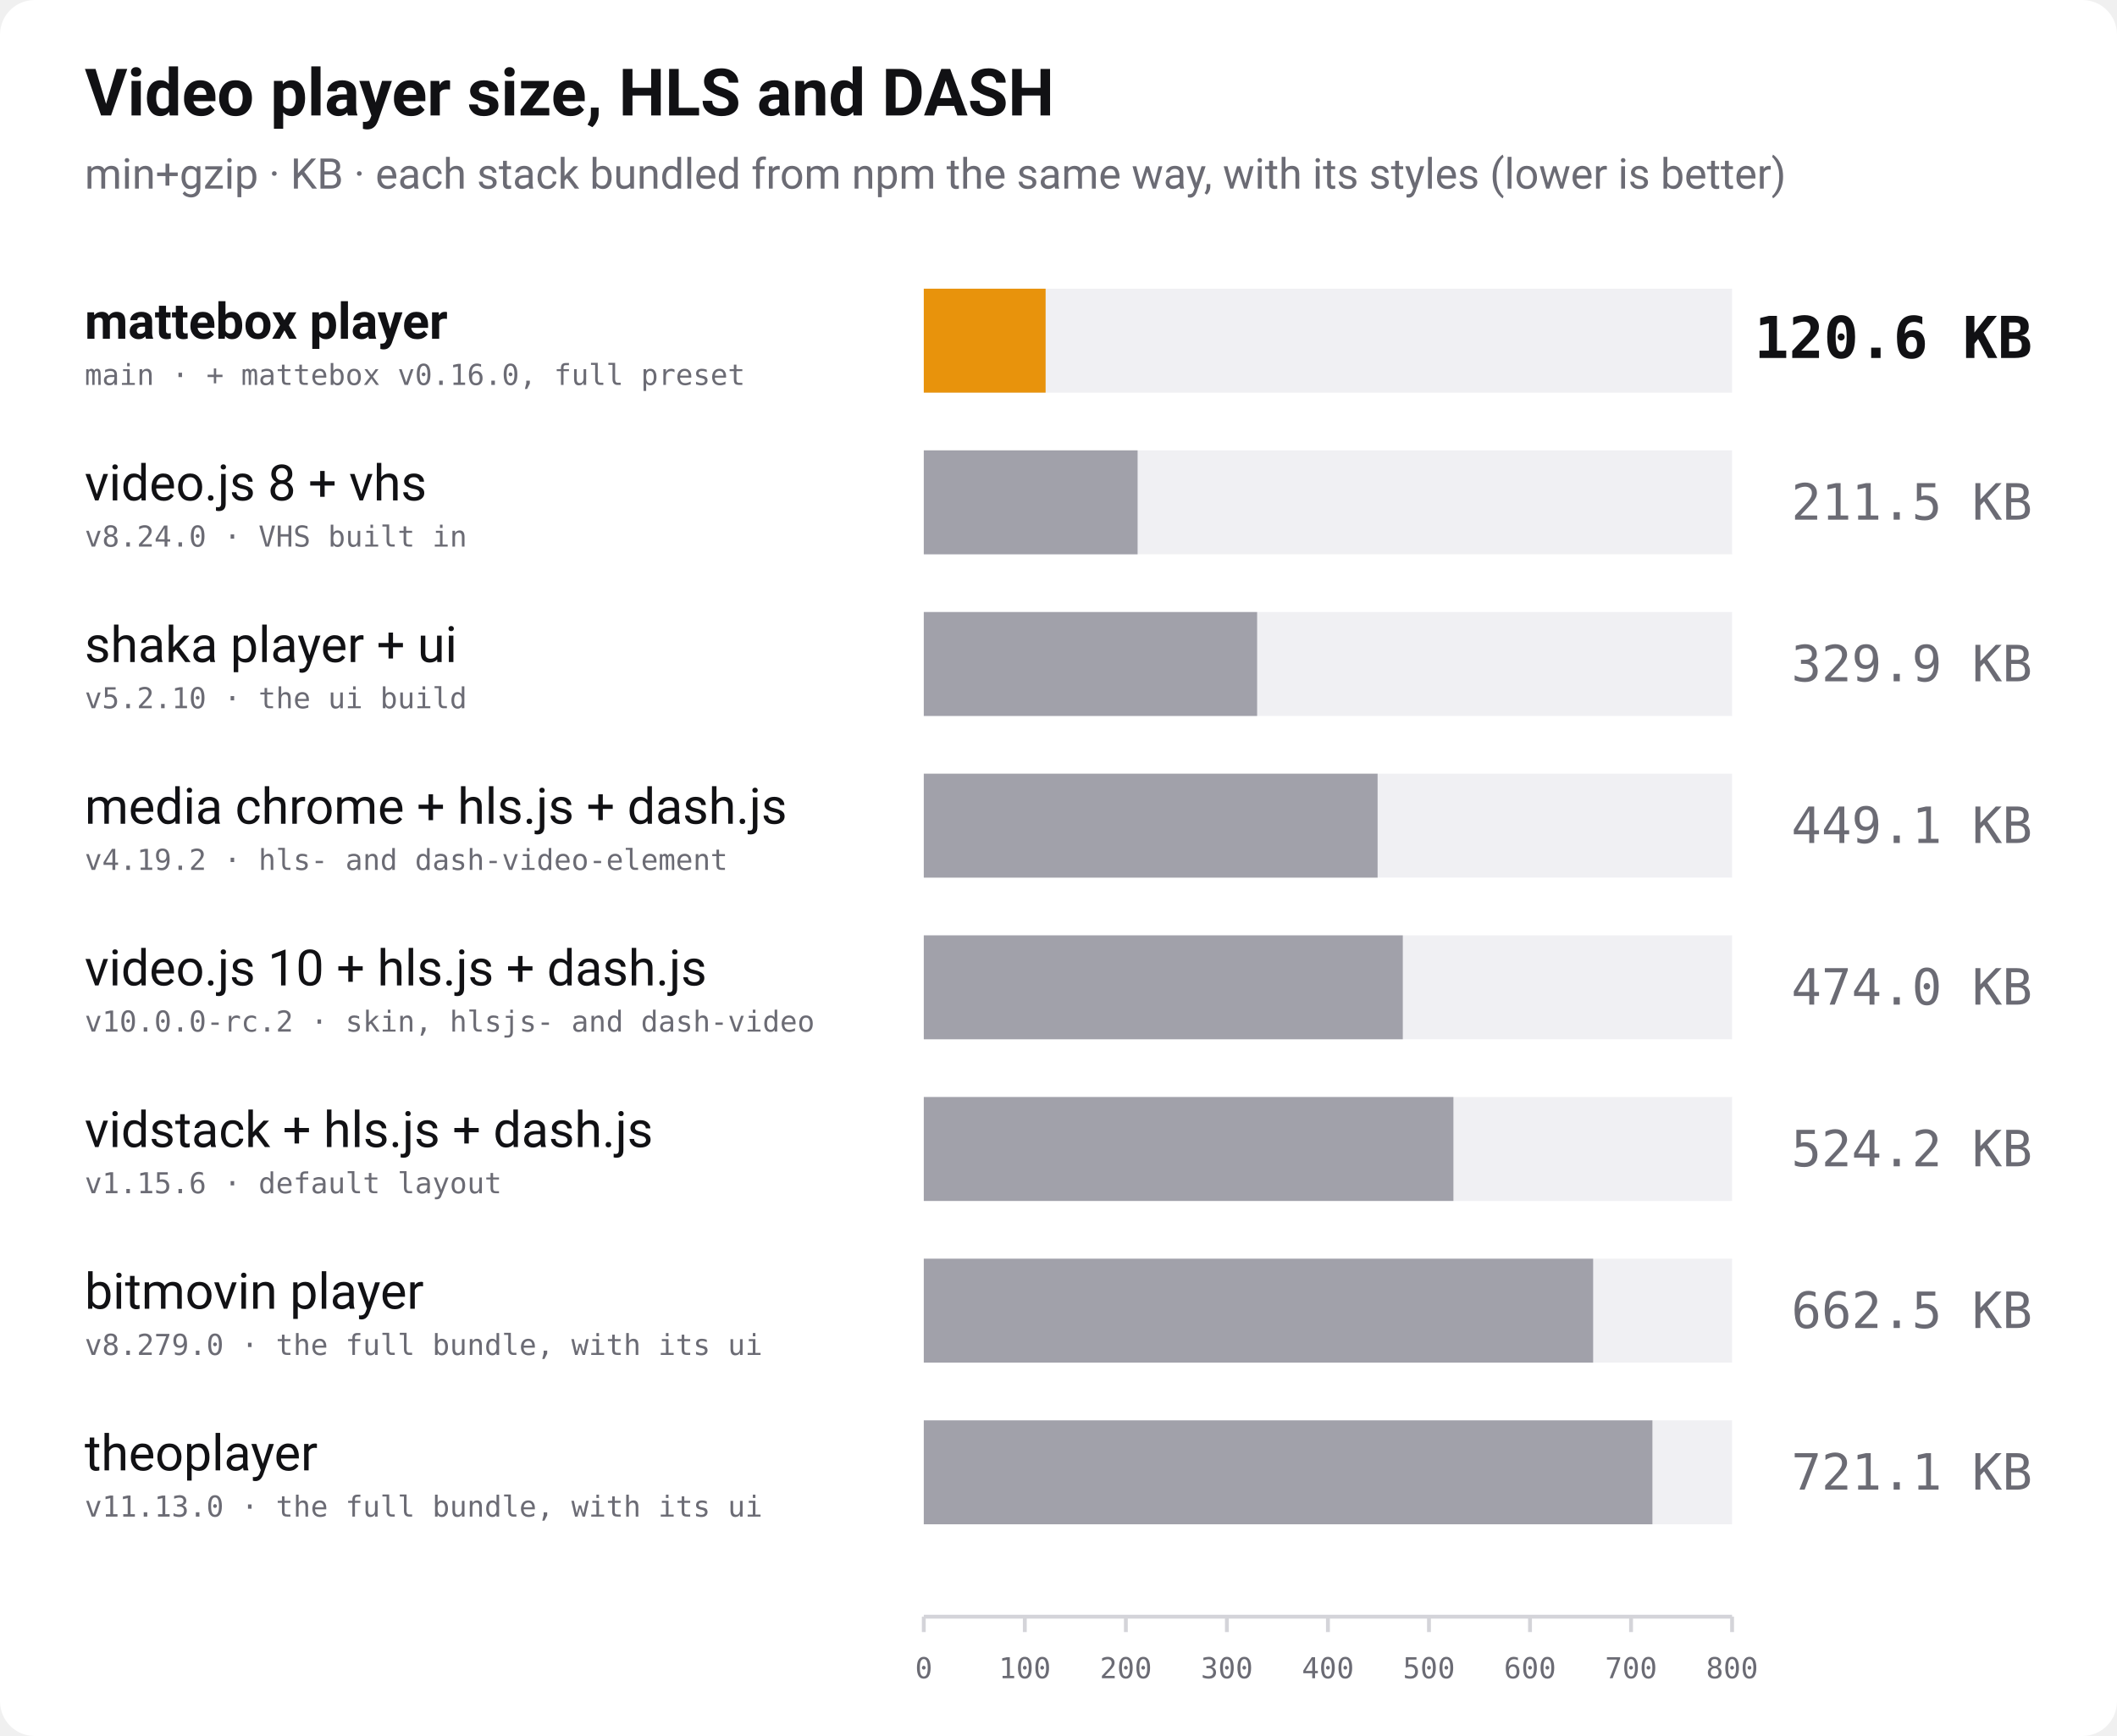
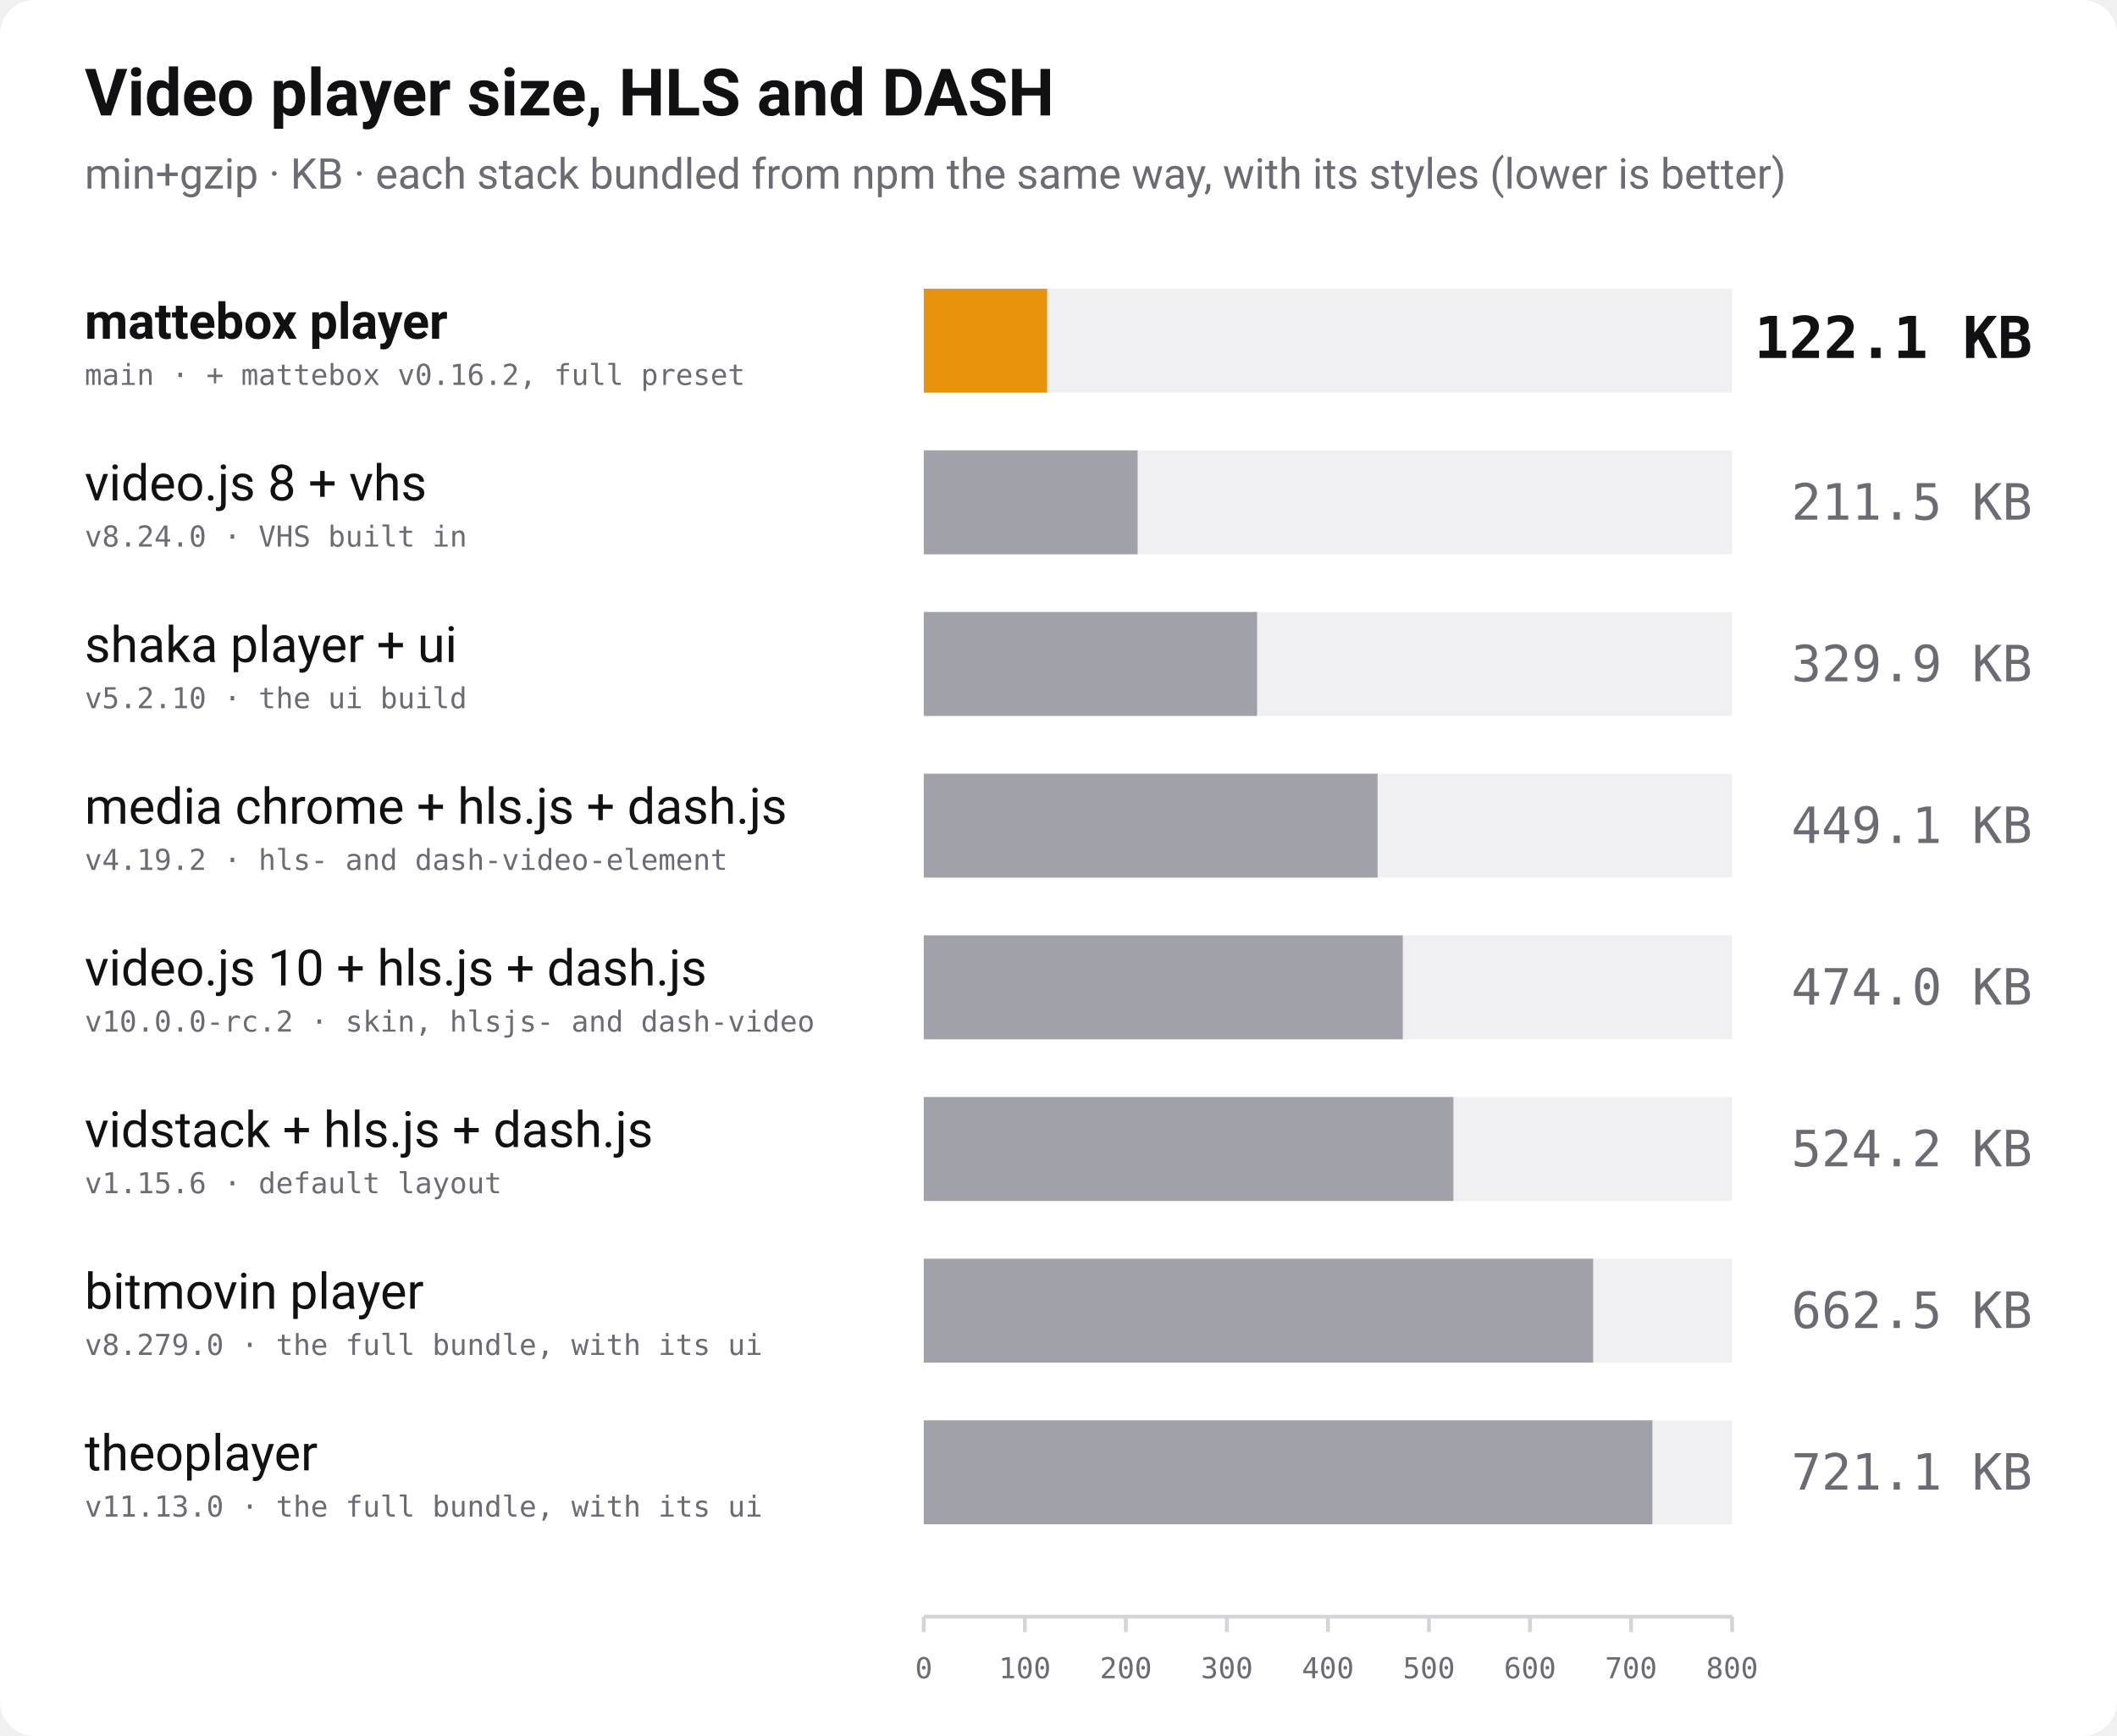
<svg xmlns="http://www.w3.org/2000/svg" width="1100" height="902" viewBox="0 0 1100 902" role="img" aria-label="Bundle size of video players with HLS and DASH playback, min+gzip, lower is better">
  <rect width="1100" height="902" rx="18" fill="#ffffff" />
  <text x="44" y="60" font-family="-apple-system, 'Segoe UI', Roboto, Helvetica, Arial, sans-serif" font-size="34" font-weight="700" fill="#111114">Video player size, HLS and DASH</text>
  <text x="44" y="98" font-family="-apple-system, 'Segoe UI', Roboto, Helvetica, Arial, sans-serif" font-size="22" fill="#6b6b74">min+gzip · KB · each stack bundled from npm the same way, with its styles (lower is better)</text>
  <text x="44" y="176" font-family="-apple-system, 'Segoe UI', Roboto, Helvetica, Arial, sans-serif" font-size="26" font-weight="700" fill="#111114">mattebox player</text>
-   <text x="44" y="200" font-family="ui-monospace, 'SF Mono', Menlo, Consolas, monospace" font-size="15" fill="#6b6b74">main · + mattebox v0.16.0, full preset</text>
+   <text x="44" y="200" font-family="ui-monospace, 'SF Mono', Menlo, Consolas, monospace" font-size="15" fill="#6b6b74">main · + mattebox v0.16.2, full preset</text>
  <rect x="480" y="150" width="420" height="54" fill="#f0f0f3" />
-   <rect x="480" y="150" width="63.3" height="54" fill="#e8930c" />
-   <text x="1056" y="186" text-anchor="end" font-family="ui-monospace, 'SF Mono', Menlo, Consolas, monospace" font-size="30" font-weight="700" fill="#111114">120.6 KB</text>
+   <rect x="480" y="150" width="64.1" height="54" fill="#e8930c" />
+   <text x="1056" y="186" text-anchor="end" font-family="ui-monospace, 'SF Mono', Menlo, Consolas, monospace" font-size="30" font-weight="700" fill="#111114">122.1 KB</text>
  <text x="44" y="260" font-family="-apple-system, 'Segoe UI', Roboto, Helvetica, Arial, sans-serif" font-size="26" font-weight="400" fill="#111114">video.js 8 + vhs</text>
  <text x="44" y="284" font-family="ui-monospace, 'SF Mono', Menlo, Consolas, monospace" font-size="15" fill="#6b6b74">v8.24.0 · VHS built in</text>
  <rect x="480" y="234" width="420" height="54" fill="#f0f0f3" />
  <rect x="480" y="234" width="111.1" height="54" fill="#a1a1aa" />
  <text x="1056" y="270" text-anchor="end" font-family="ui-monospace, 'SF Mono', Menlo, Consolas, monospace" font-size="26" font-weight="400" fill="#6b6b74">211.5 KB</text>
  <text x="44" y="344" font-family="-apple-system, 'Segoe UI', Roboto, Helvetica, Arial, sans-serif" font-size="26" font-weight="400" fill="#111114">shaka player + ui</text>
  <text x="44" y="368" font-family="ui-monospace, 'SF Mono', Menlo, Consolas, monospace" font-size="15" fill="#6b6b74">v5.2.10 · the ui build</text>
  <rect x="480" y="318" width="420" height="54" fill="#f0f0f3" />
  <rect x="480" y="318" width="173.2" height="54" fill="#a1a1aa" />
  <text x="1056" y="354" text-anchor="end" font-family="ui-monospace, 'SF Mono', Menlo, Consolas, monospace" font-size="26" font-weight="400" fill="#6b6b74">329.9 KB</text>
  <text x="44" y="428" font-family="-apple-system, 'Segoe UI', Roboto, Helvetica, Arial, sans-serif" font-size="26" font-weight="400" fill="#111114">media chrome + hls.js + dash.js</text>
  <text x="44" y="452" font-family="ui-monospace, 'SF Mono', Menlo, Consolas, monospace" font-size="15" fill="#6b6b74">v4.19.2 · hls- and dash-video-element</text>
  <rect x="480" y="402" width="420" height="54" fill="#f0f0f3" />
  <rect x="480" y="402" width="235.8" height="54" fill="#a1a1aa" />
  <text x="1056" y="438" text-anchor="end" font-family="ui-monospace, 'SF Mono', Menlo, Consolas, monospace" font-size="26" font-weight="400" fill="#6b6b74">449.1 KB</text>
  <text x="44" y="512" font-family="-apple-system, 'Segoe UI', Roboto, Helvetica, Arial, sans-serif" font-size="26" font-weight="400" fill="#111114">video.js 10 + hls.js + dash.js</text>
  <text x="44" y="536" font-family="ui-monospace, 'SF Mono', Menlo, Consolas, monospace" font-size="15" fill="#6b6b74">v10.0.0-rc.2 · skin, hlsjs- and dash-video</text>
  <rect x="480" y="486" width="420" height="54" fill="#f0f0f3" />
  <rect x="480" y="486" width="248.9" height="54" fill="#a1a1aa" />
  <text x="1056" y="522" text-anchor="end" font-family="ui-monospace, 'SF Mono', Menlo, Consolas, monospace" font-size="26" font-weight="400" fill="#6b6b74">474.0 KB</text>
  <text x="44" y="596" font-family="-apple-system, 'Segoe UI', Roboto, Helvetica, Arial, sans-serif" font-size="26" font-weight="400" fill="#111114">vidstack + hls.js + dash.js</text>
  <text x="44" y="620" font-family="ui-monospace, 'SF Mono', Menlo, Consolas, monospace" font-size="15" fill="#6b6b74">v1.15.6 · default layout</text>
  <rect x="480" y="570" width="420" height="54" fill="#f0f0f3" />
  <rect x="480" y="570" width="275.2" height="54" fill="#a1a1aa" />
  <text x="1056" y="606" text-anchor="end" font-family="ui-monospace, 'SF Mono', Menlo, Consolas, monospace" font-size="26" font-weight="400" fill="#6b6b74">524.2 KB</text>
  <text x="44" y="680" font-family="-apple-system, 'Segoe UI', Roboto, Helvetica, Arial, sans-serif" font-size="26" font-weight="400" fill="#111114">bitmovin player</text>
  <text x="44" y="704" font-family="ui-monospace, 'SF Mono', Menlo, Consolas, monospace" font-size="15" fill="#6b6b74">v8.279.0 · the full bundle, with its ui</text>
  <rect x="480" y="654" width="420" height="54" fill="#f0f0f3" />
  <rect x="480" y="654" width="347.8" height="54" fill="#a1a1aa" />
  <text x="1056" y="690" text-anchor="end" font-family="ui-monospace, 'SF Mono', Menlo, Consolas, monospace" font-size="26" font-weight="400" fill="#6b6b74">662.5 KB</text>
  <text x="44" y="764" font-family="-apple-system, 'Segoe UI', Roboto, Helvetica, Arial, sans-serif" font-size="26" font-weight="400" fill="#111114">theoplayer</text>
  <text x="44" y="788" font-family="ui-monospace, 'SF Mono', Menlo, Consolas, monospace" font-size="15" fill="#6b6b74">v11.13.0 · the full bundle, with its ui</text>
  <rect x="480" y="738" width="420" height="54" fill="#f0f0f3" />
  <rect x="480" y="738" width="378.6" height="54" fill="#a1a1aa" />
  <text x="1056" y="774" text-anchor="end" font-family="ui-monospace, 'SF Mono', Menlo, Consolas, monospace" font-size="26" font-weight="400" fill="#6b6b74">721.1 KB</text>
  <line x1="480" y1="840" x2="900" y2="840" stroke="#d4d4d9" stroke-width="2" />
  <line x1="480.0" y1="840" x2="480.0" y2="848" stroke="#d4d4d9" stroke-width="2" />
  <text x="480.0" y="872" text-anchor="middle" font-family="ui-monospace, 'SF Mono', Menlo, Consolas, monospace" font-size="15" fill="#6b6b74">0</text>
  <line x1="532.5" y1="840" x2="532.5" y2="848" stroke="#d4d4d9" stroke-width="2" />
  <text x="532.5" y="872" text-anchor="middle" font-family="ui-monospace, 'SF Mono', Menlo, Consolas, monospace" font-size="15" fill="#6b6b74">100</text>
  <line x1="585.0" y1="840" x2="585.0" y2="848" stroke="#d4d4d9" stroke-width="2" />
  <text x="585.0" y="872" text-anchor="middle" font-family="ui-monospace, 'SF Mono', Menlo, Consolas, monospace" font-size="15" fill="#6b6b74">200</text>
  <line x1="637.5" y1="840" x2="637.5" y2="848" stroke="#d4d4d9" stroke-width="2" />
  <text x="637.5" y="872" text-anchor="middle" font-family="ui-monospace, 'SF Mono', Menlo, Consolas, monospace" font-size="15" fill="#6b6b74">300</text>
  <line x1="690.0" y1="840" x2="690.0" y2="848" stroke="#d4d4d9" stroke-width="2" />
  <text x="690.0" y="872" text-anchor="middle" font-family="ui-monospace, 'SF Mono', Menlo, Consolas, monospace" font-size="15" fill="#6b6b74">400</text>
  <line x1="742.5" y1="840" x2="742.5" y2="848" stroke="#d4d4d9" stroke-width="2" />
  <text x="742.5" y="872" text-anchor="middle" font-family="ui-monospace, 'SF Mono', Menlo, Consolas, monospace" font-size="15" fill="#6b6b74">500</text>
  <line x1="795.0" y1="840" x2="795.0" y2="848" stroke="#d4d4d9" stroke-width="2" />
  <text x="795.0" y="872" text-anchor="middle" font-family="ui-monospace, 'SF Mono', Menlo, Consolas, monospace" font-size="15" fill="#6b6b74">600</text>
  <line x1="847.5" y1="840" x2="847.5" y2="848" stroke="#d4d4d9" stroke-width="2" />
  <text x="847.5" y="872" text-anchor="middle" font-family="ui-monospace, 'SF Mono', Menlo, Consolas, monospace" font-size="15" fill="#6b6b74">700</text>
  <line x1="900.0" y1="840" x2="900.0" y2="848" stroke="#d4d4d9" stroke-width="2" />
  <text x="900.0" y="872" text-anchor="middle" font-family="ui-monospace, 'SF Mono', Menlo, Consolas, monospace" font-size="15" fill="#6b6b74">800</text>
</svg>
